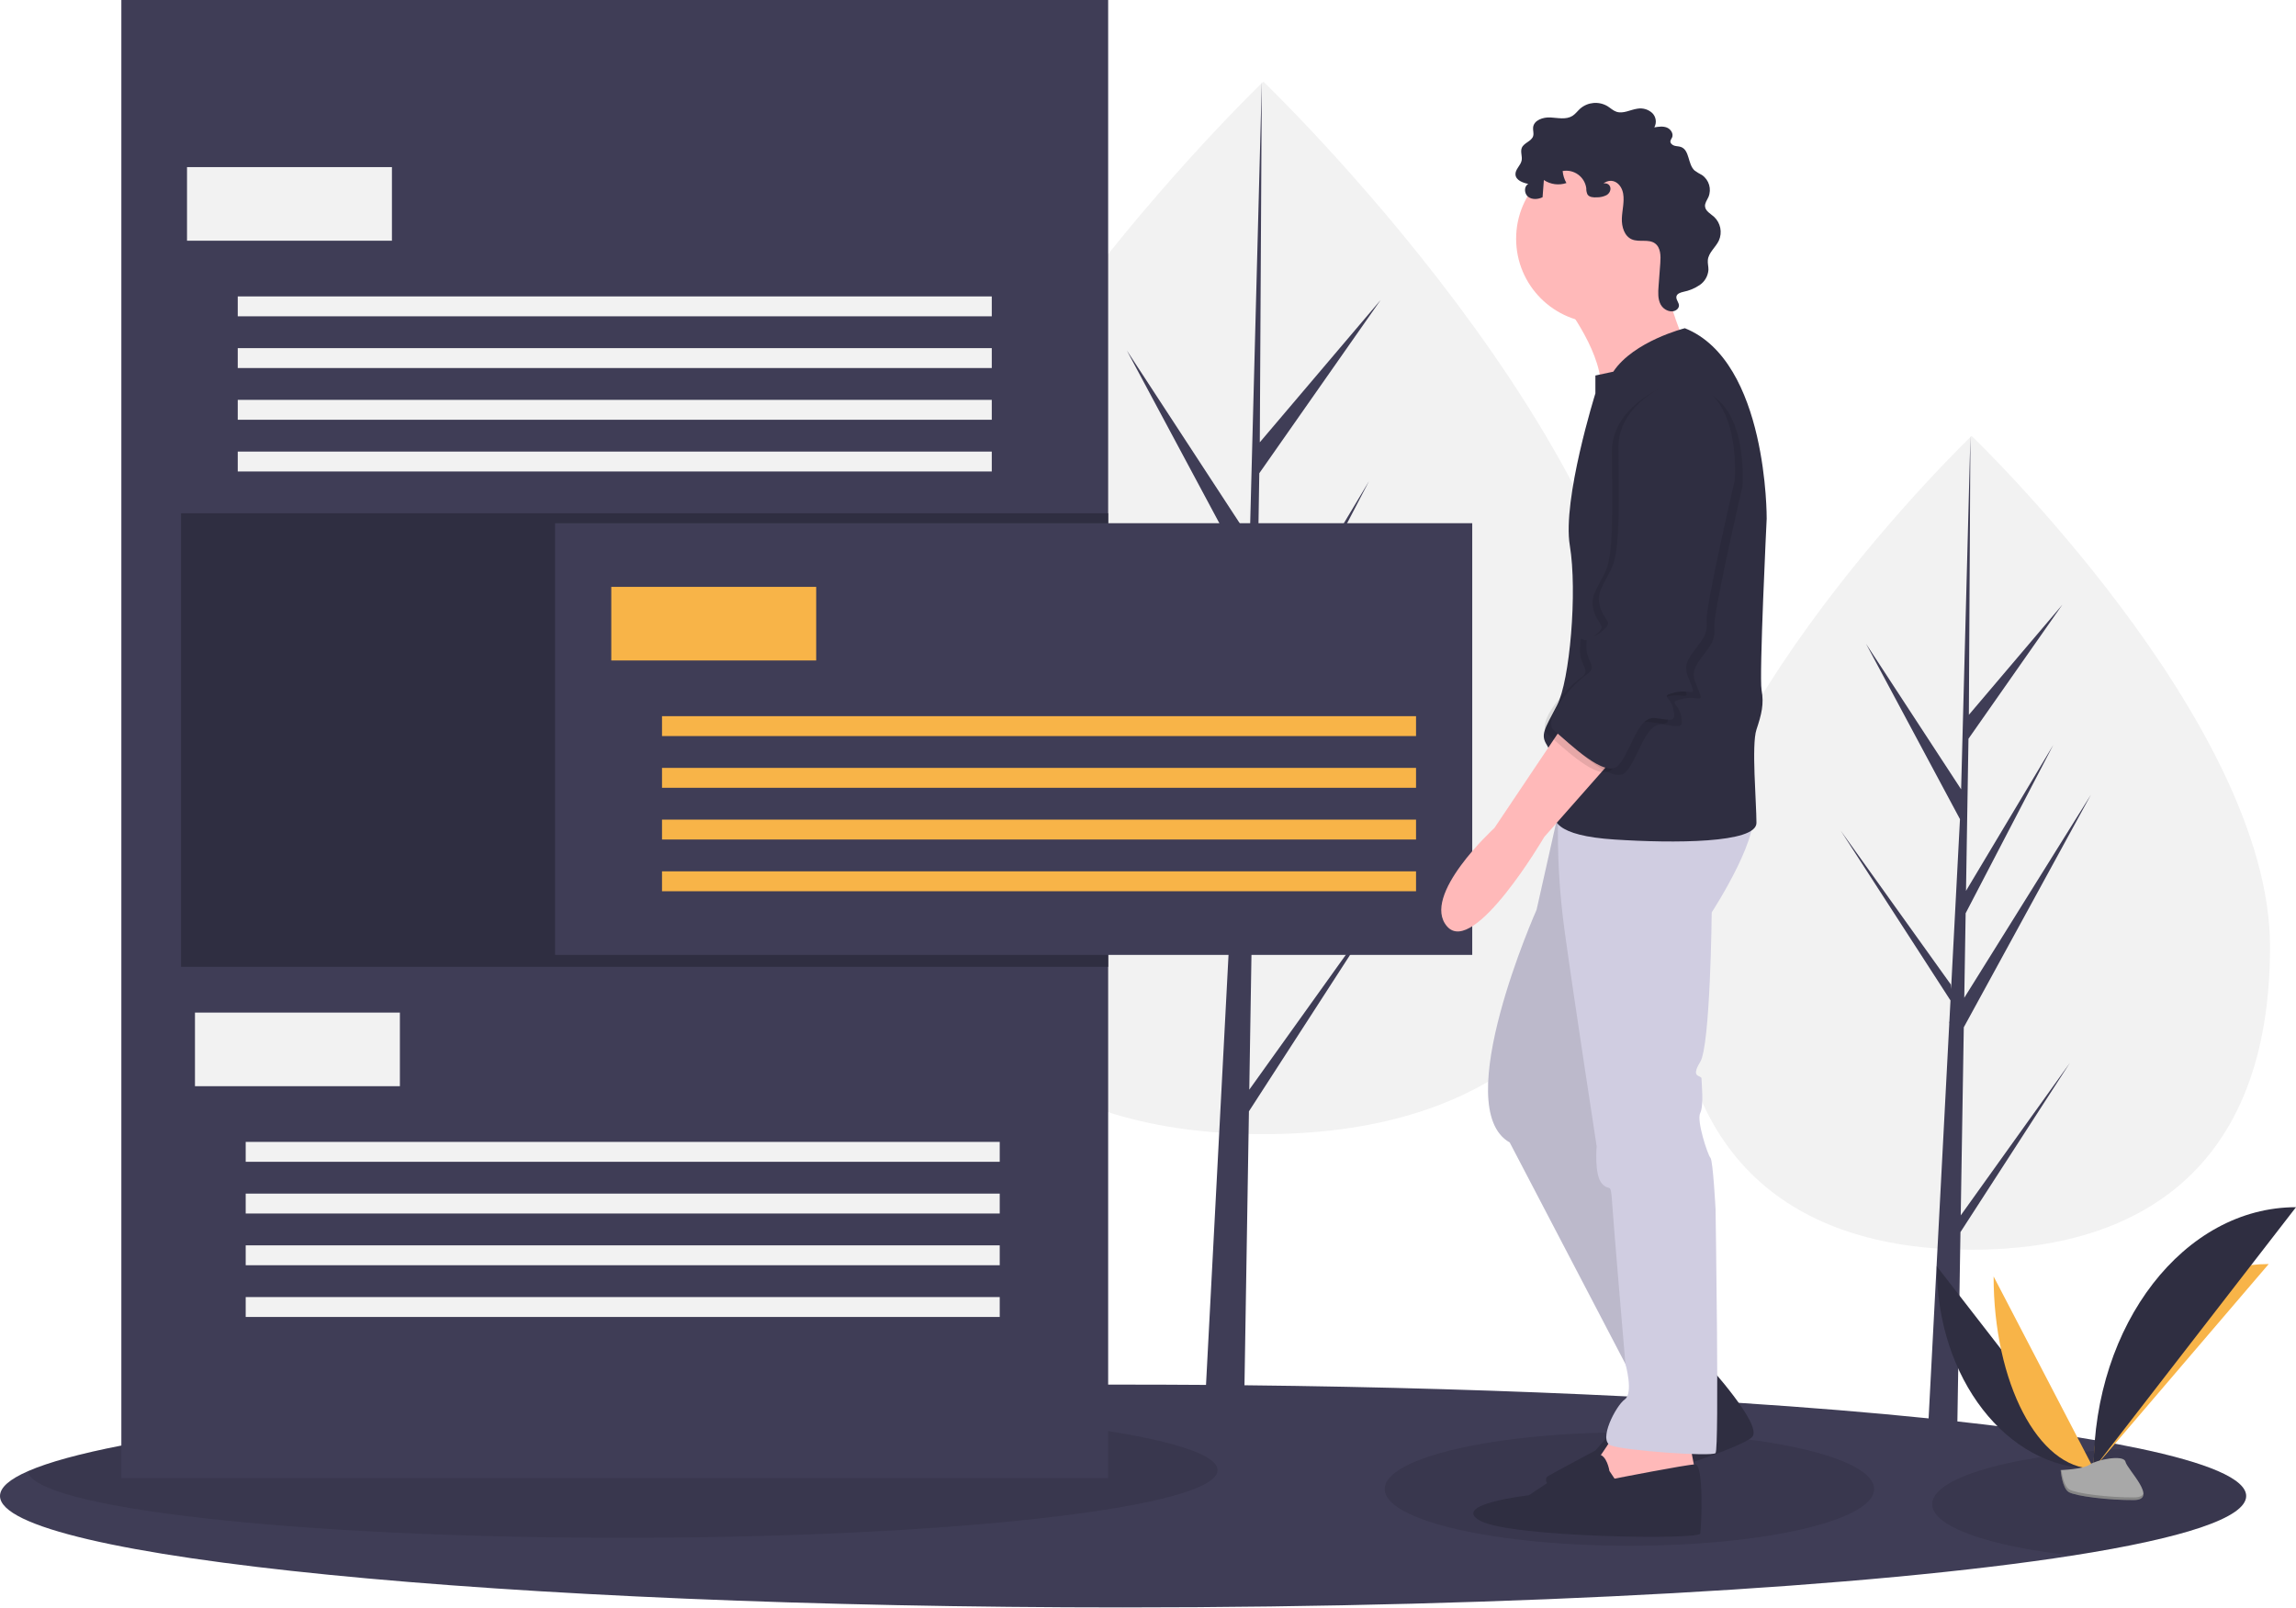
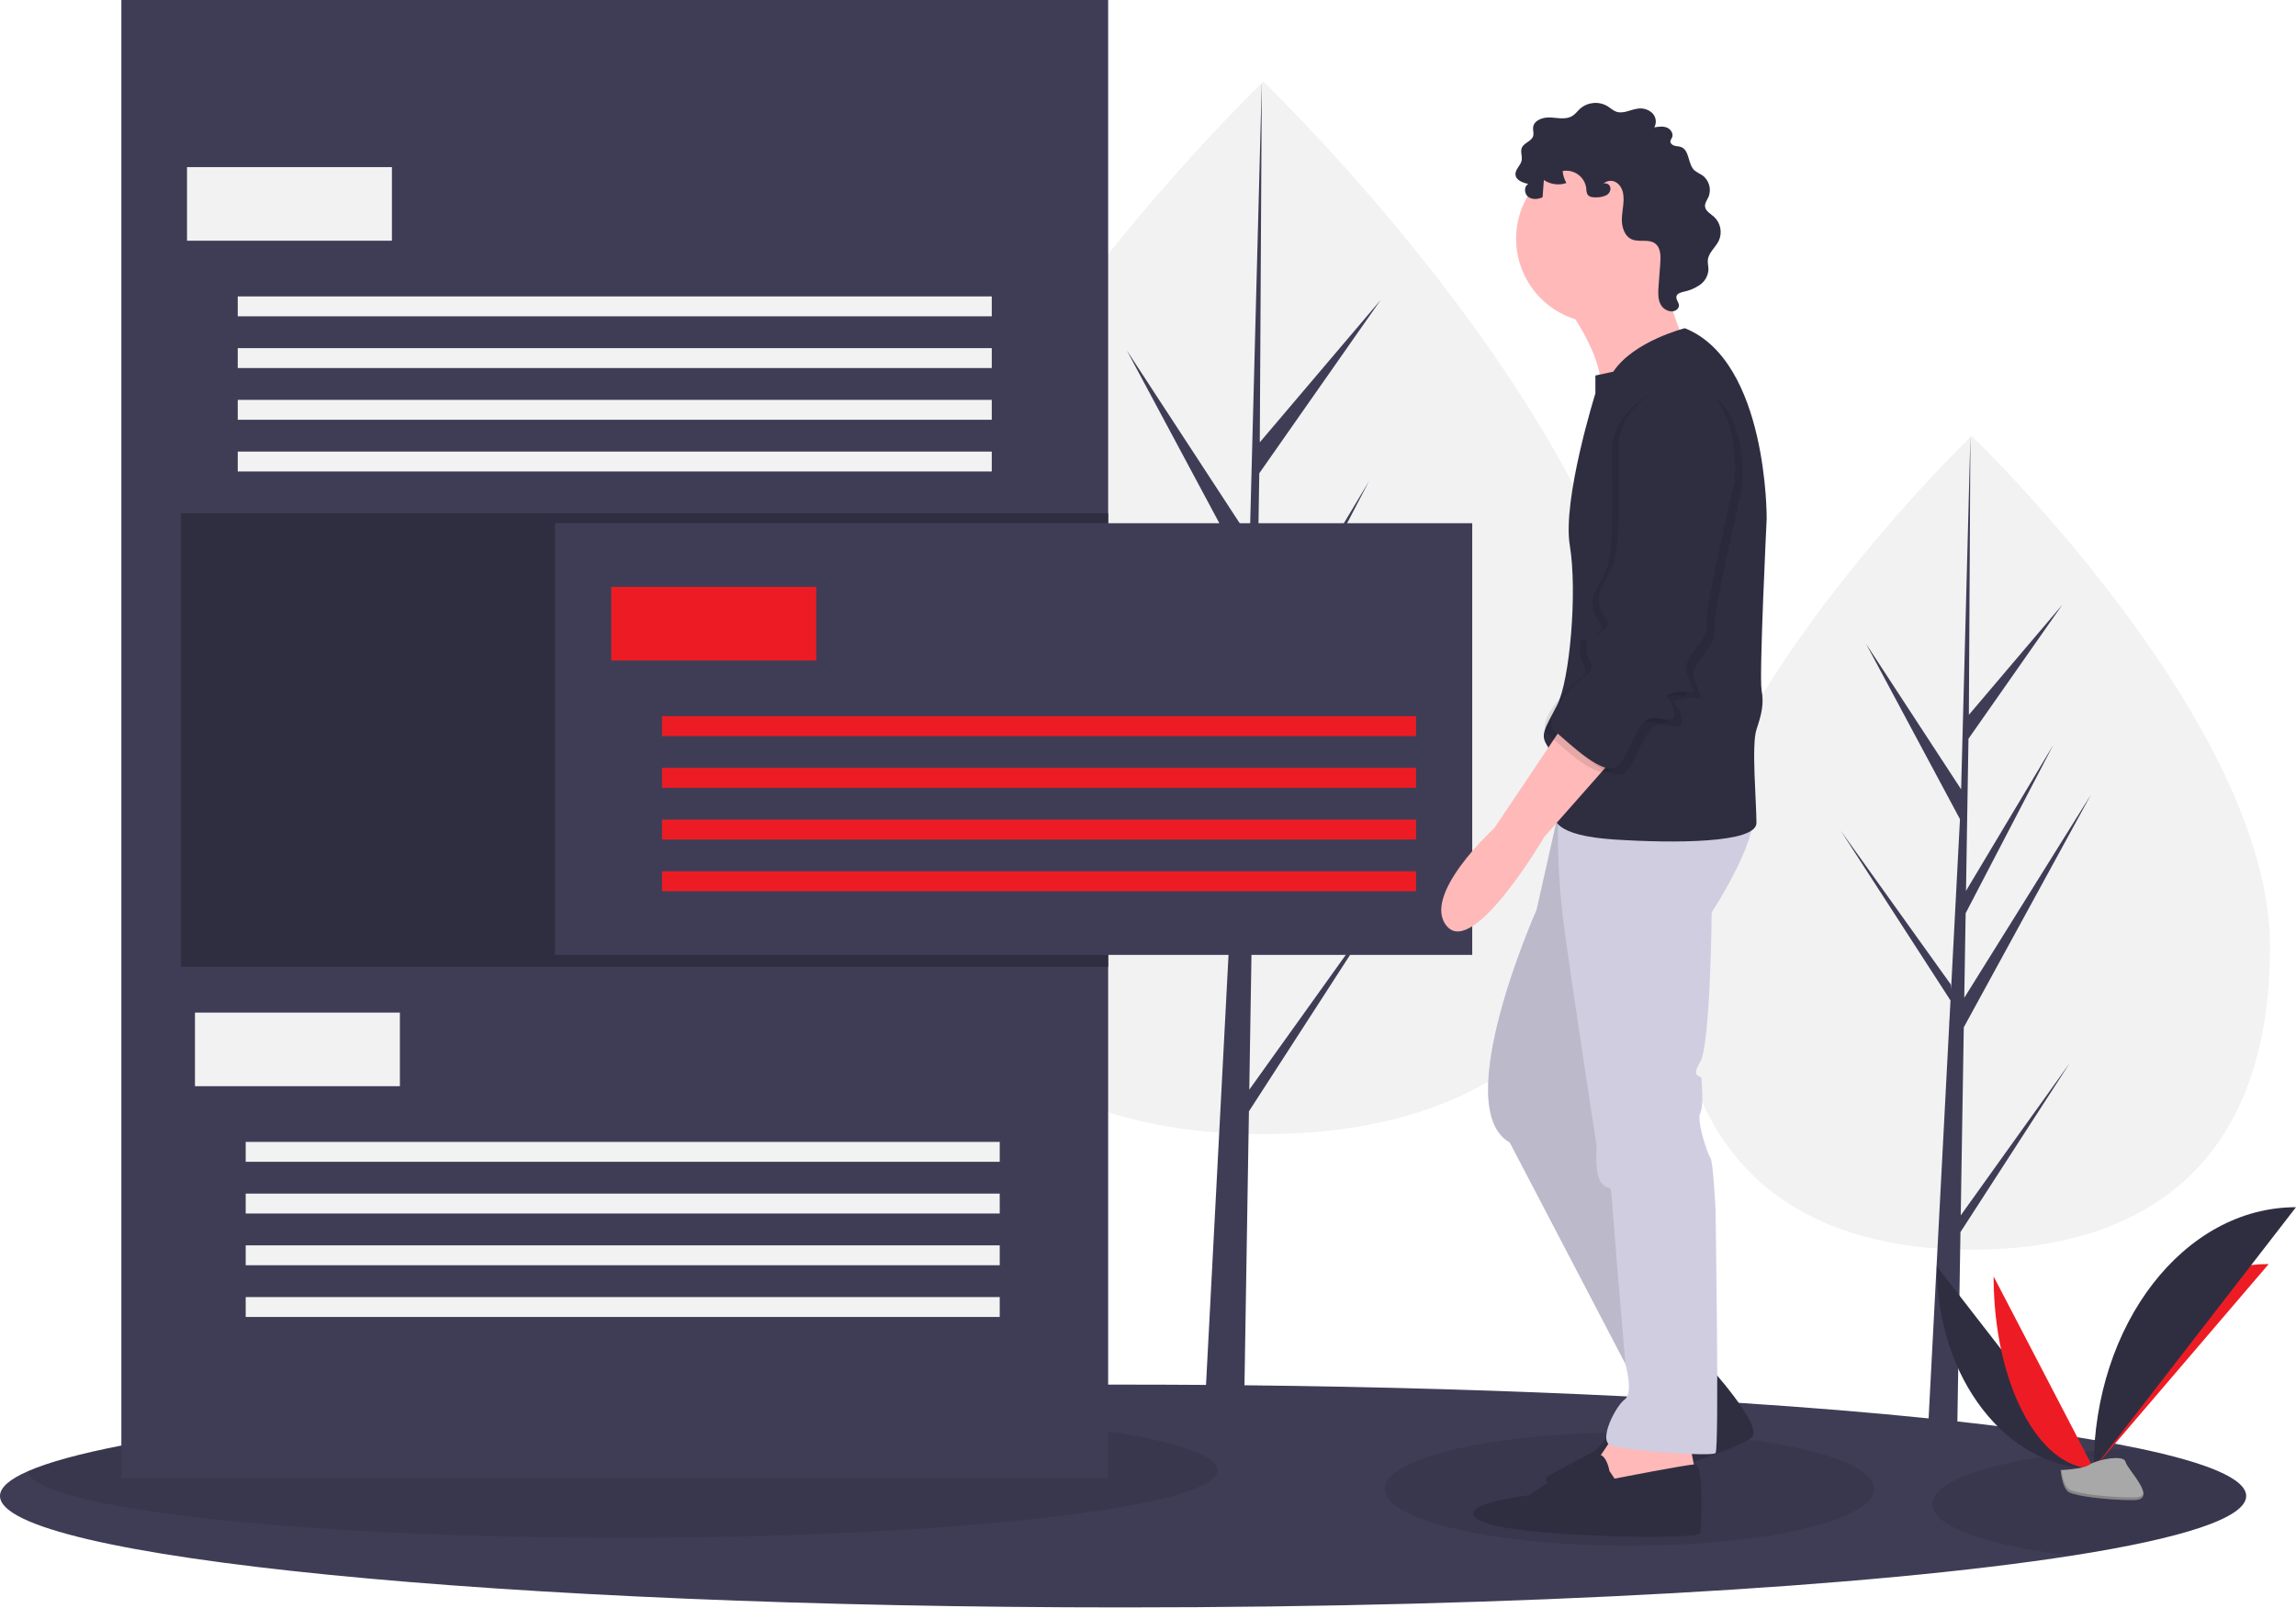
<svg xmlns="http://www.w3.org/2000/svg" id="b4ce20e6-8fe7-43d5-87f7-68602c562594" data-name="Layer 1" width="1061" height="742.855" viewBox="0 0 1061 742.855">
  <path d="M1118.5,516.014c0,103.859-61.742,140.122-137.905,140.122S842.689,619.873,842.689,516.014,980.595,280.031,980.595,280.031,1118.5,412.156,1118.5,516.014Z" transform="translate(-69.5 -78.57247)" fill="#f2f2f2" />
  <polygon points="906.071 561.677 907.483 474.756 966.262 367.224 907.705 461.121 908.34 422.038 948.85 344.239 908.508 411.696 908.508 411.696 909.649 341.403 953.029 279.466 909.829 330.35 910.543 201.459 906.059 372.087 906.427 365.048 862.323 297.54 905.72 378.561 901.61 457.065 901.488 454.981 850.644 383.939 901.334 462.343 900.82 472.16 900.728 472.308 900.77 473.114 890.344 672.287 904.274 672.287 905.945 569.41 956.511 491.199 906.071 561.677" fill="#3f3d56" />
  <path d="M831.657,421.486c0,134.324-79.853,181.225-178.358,181.225S474.942,555.81,474.942,421.486s178.358-305.205,178.358-305.205S831.657,287.162,831.657,421.486Z" transform="translate(-69.5 -78.57247)" fill="#f2f2f2" />
  <polygon points="577.302 503.591 579.128 391.174 655.149 252.098 579.415 373.539 580.236 322.992 632.629 222.372 580.453 309.615 580.453 309.616 581.93 218.704 638.034 138.598 582.162 204.408 583.085 37.709 577.286 258.389 577.763 249.285 520.722 161.975 576.848 266.761 571.533 368.293 571.375 365.598 505.617 273.717 571.176 375.119 570.511 387.817 570.392 388.008 570.446 389.05 556.962 646.647 574.978 646.647 577.14 513.593 642.538 412.44 577.302 503.591" fill="#3f3d56" />
  <path d="M1107.47,769.938c0,10.11-29.38,19.55-80.14,27.5-91.98,14.42-254.15,23.99-438.85,23.99-286.62,0-518.98-23.05-518.98-51.49,0-3.93,4.46-7.78,12.91-11.46,9.53-4.17,24.15-8.14,43.17-11.85,39.21-7.65,97.14-14.19,167.8-19.05,82.02-5.63,181.21-8.98,288.21-9.11q3.435-.015,6.89-.01,19.335,0,38.33.14,8.925.06,17.77.16c63.02.67,122.66,2.46,176.86,5.16,2.42.12,4.83.25,7.23.37.82.04,1.64.09,2.46.13.22.01.44.02.66.04q15.975.84,31.25,1.79,5.01.3,9.93.63c31.87,2.07,61.29,4.48,87.75,7.19q6.78.69,13.3,1.41c33.48,3.67,61.67,7.84,83.39,12.37C1089.51,754.538,1107.47,762.028,1107.47,769.938Z" transform="translate(-69.5 -78.57247)" fill="#3f3d56" />
  <ellipse cx="752.963" cy="688.148" rx="113.082" ry="26.202" opacity="0.1" />
  <path d="M1107.47,769.938c0,10.11-29.38,19.55-80.14,27.5-38.38-4.19-64.95-13.24-64.95-23.72,0-13.05,41.16-23.87,95.03-25.87C1089.51,754.538,1107.47,762.028,1107.47,769.938Z" transform="translate(-69.5 -78.57247)" opacity="0.1" />
  <path d="M632.154,757.986c0,17.266-123.076,31.259-274.891,31.259-150.39,0-272.575-13.726-274.855-30.771,29.19-12.742,106.04-23.683,210.968-30.9,20.502-.552,41.896-.846,63.887-.846C509.078,726.728,632.154,740.72,632.154,757.986Z" transform="translate(-69.5 -78.57247)" opacity="0.1" />
  <rect x="56.082" width="456.007" height="683.091" fill="#3f3d56" />
  <rect x="83.663" y="237.197" width="428.426" height="209.616" fill="#2f2e41" />
  <rect x="256.504" y="241.794" width="423.829" height="199.503" fill="#3f3d56" />
-   <rect x="282.476" y="271.214" width="94.695" height="34.017" fill="#f8b448" />
-   <rect x="305.92" y="330.973" width="348.441" height="9.194" fill="#f8b448" />
-   <rect x="305.92" y="354.876" width="348.441" height="9.194" fill="#f8b448" />
-   <rect x="305.92" y="378.78" width="348.441" height="9.194" fill="#f8b448" />
-   <rect x="305.92" y="402.684" width="348.441" height="9.194" fill="#f8b448" />
+   <rect x="282.476" y="271.214" width="94.695" height="34.017" fill="#ed1c24" />
+   <rect x="305.92" y="330.973" width="348.441" height="9.194" fill="#ed1c24" />
+   <rect x="305.92" y="354.876" width="348.441" height="9.194" fill="#ed1c24" />
+   <rect x="305.92" y="378.78" width="348.441" height="9.194" fill="#ed1c24" />
+   <rect x="305.92" y="402.684" width="348.441" height="9.194" fill="#ed1c24" />
  <rect x="86.421" y="77.227" width="94.695" height="34.017" fill="#f2f2f2" />
  <rect x="109.865" y="136.986" width="348.441" height="9.194" fill="#f2f2f2" />
  <rect x="109.865" y="160.89" width="348.441" height="9.194" fill="#f2f2f2" />
  <rect x="109.865" y="184.793" width="348.441" height="9.194" fill="#f2f2f2" />
  <rect x="109.865" y="208.697" width="348.441" height="9.194" fill="#f2f2f2" />
  <rect x="90.098" y="467.959" width="94.695" height="34.017" fill="#f2f2f2" />
  <rect x="113.542" y="527.718" width="348.441" height="9.194" fill="#f2f2f2" />
  <rect x="113.542" y="551.621" width="348.441" height="9.194" fill="#f2f2f2" />
  <rect x="113.542" y="575.525" width="348.441" height="9.194" fill="#f2f2f2" />
  <rect x="113.542" y="599.429" width="348.441" height="9.194" fill="#f2f2f2" />
  <path d="M792.563,219.031s18.904,24.22,16.541,41.352S848.092,236.753,848.092,236.753s-14.178-29.537-6.498-43.714S792.563,219.031,792.563,219.031Z" transform="translate(-69.5 -78.57247)" fill="#ffb9b9" />
  <path d="M858.725,709.342s24.811,27.174,20.676,33.081-76.796,28.355-85.066,27.174-12.405-7.089-9.452-8.861,21.857-11.815,21.857-11.815l15.95-18.313s11.815-6.498,11.815-10.043S858.725,709.342,858.725,709.342Z" transform="translate(-69.5 -78.57247)" fill="#2f2e41" />
  <path d="M816.783,739.469s-9.452,15.359-11.224,15.95,8.861,21.857,8.861,21.857L839.231,769.597l13.587-11.224-2.954-15.359Z" transform="translate(-69.5 -78.57247)" fill="#ffb9b9" />
  <path d="M791.381,446.464l-11.815,52.576s-40.761,91.564-12.405,107.514l62.027,118.738,33.081-14.768-55.529-121.692,25.402-140.004Z" transform="translate(-69.5 -78.57247)" fill="#d0cde1" />
  <path d="M791.381,446.464l-11.815,52.576s-40.761,91.564-12.405,107.514l62.027,118.738,33.081-14.768-55.529-121.692,25.402-140.004Z" transform="translate(-69.5 -78.57247)" opacity="0.1" />
  <path d="M795.516,454.735h-5.994a333.982,333.982,0,0,0,3.04,54.348c4.135,30.128,14.768,99.244,14.768,99.244s-1.181,12.996,2.363,17.131,4.135-1.181,4.726,8.27,6.203,75.167,6.203,75.167,3.84,13.443-.295,16.397-12.405,18.904-6.498,21.267,46.668,5.317,48.44,3.544,0-112.831,0-112.831-1.181-22.448-2.363-23.629-6.498-17.131-4.726-20.676.591-14.178.591-15.95-5.317,0-.591-7.68,5.317-69.116,5.317-69.116,25.402-38.989,17.722-49.031Z" transform="translate(-69.5 -78.57247)" fill="#d0cde1" />
  <circle cx="739.603" cy="110.331" r="38.989" fill="#ffb9b9" />
  <path d="M848.092,230.255s-23.629,5.907-33.081,20.085l-8.27,1.772v8.27s-15.359,49.031-11.815,70.298,0,62.618-5.907,73.842-7.68,13.587-4.726,18.313,7.089,20.676,4.135,27.765,0,14.178,27.174,15.95,65.572,1.772,65.572-7.68-2.363-36.035,0-43.124,3.544-11.815,2.363-18.313,2.363-79.159,2.363-79.159S886.49,245.614,848.092,230.255Z" transform="translate(-69.5 -78.57247)" fill="#2f2e41" />
  <path d="M792.563,412.792l-32.49,48.44s-34.263,31.309-21.857,45.487S783.111,465.368,783.111,465.368l35.444-40.17Z" transform="translate(-69.5 -78.57247)" fill="#ffb9b9" />
  <path d="M813.239,758.373s-1.181-7.68-5.317-7.68S776.022,769.597,776.022,769.597s-36.626,4.135-22.448,11.815,101.016,8.861,101.607,5.907,1.772-32.081-2.363-31.99-37.216,6.589-37.216,6.589Z" transform="translate(-69.5 -78.57247)" fill="#2f2e41" />
  <path d="M811.877,168.761a9.779,9.779,0,0,1-4.456,1.007c-1.593.091-3.496-.008-4.343-1.36a6.221,6.221,0,0,1-.542-2.837,9.346,9.346,0,0,0-10.922-7.96,13.445,13.445,0,0,0,1.741,5.543,11.855,11.855,0,0,1-10.422-1.387l-.6,7.957c-2.119,1.013-4.834,1.224-6.682-.226s-1.996-4.851.094-5.923c-2.582-.538-5.74-1.695-5.93-4.326-.173-2.4,2.375-4.157,2.844-6.518.383-1.925-.673-4.018.074-5.833.981-2.385,4.544-2.997,5.258-5.474.364-1.262-.16-2.611-.035-3.919.327-3.423,4.63-4.844,8.063-4.649s7.18,1.106,10.096-.715c1.414-.883,2.402-2.297,3.644-3.408a10.823,10.823,0,0,1,12.568-1.093c1.381.859,2.585,2.048,4.125,2.57,3.151,1.068,6.438-.953,9.733-1.418a8.086,8.086,0,0,1,6.779,1.964,5.549,5.549,0,0,1,1.01,6.686c1.933-.326,3.981-.642,5.802.082s3.213,2.905,2.371,4.675a6.056,6.056,0,0,0-.735,1.501c-.171,1.03.821,1.91,1.822,2.205s2.088.24,3.068.599c4.049,1.482,3.078,7.955,6.265,10.86a25.416,25.416,0,0,0,3.455,2.113,8.406,8.406,0,0,1,2.964,10.156c-.639,1.415-1.709,2.765-1.58,4.311.181,2.17,2.505,3.358,4.137,4.799a9.625,9.625,0,0,1,2.24,11.05c-1.5,3.128-4.747,5.499-5.077,8.953-.143,1.501.308,3.0.282,4.507a9.287,9.287,0,0,1-3.992,7.012,20.765,20.765,0,0,1-7.663,3.189c-1.288.308-2.824.791-3.136,2.078-.37,1.526,1.333,2.914,1.157,4.474a2.595,2.595,0,0,1-1.042,1.686c-2.304,1.802-5.951.257-7.361-2.307s-1.229-5.671-1.011-8.588l.795-10.608c.247-3.301.224-7.22-2.467-9.148-2.975-2.131-7.307-.406-10.671-1.846-3.505-1.501-4.763-5.892-4.621-9.702s1.233-7.627.605-11.388c-.778-4.661-4.924-7.794-9.111-4.773C814.149,162.829,814.785,167.052,811.877,168.761Z" transform="translate(-69.5 -78.57247)" fill="#2f2e41" />
  <path d="M844.548,258.61S820.918,268.062,820.918,288.147s1.181,46.668-2.954,55.529-7.68,11.815-5.317,18.904,6.498,5.907,0,11.224-5.907-3.544-6.498,5.317,5.907,10.043,0,14.178-21.267,20.676-14.768,25.992,23.629,22.448,29.537,15.95,8.861-23.039,17.131-21.857,9.452,1.772,8.27-4.135-6.498-5.907.591-7.68,10.043,2.363,7.68-3.544-4.135-8.27.591-14.768,7.089-8.27,6.498-14.768,12.996-64.981,12.996-64.981S878.81,253.884,844.548,258.61Z" transform="translate(-69.5 -78.57247)" opacity="0.1" />
  <path d="M838.049,257.429S814.42,266.881,814.42,286.966s1.181,46.668-2.954,55.529-7.68,11.815-5.317,18.904,6.498,5.907,0,11.224-5.907-3.544-6.498,5.317,5.907,10.043,0,14.178-21.267,20.676-14.768,25.992,23.629,22.448,29.537,15.95,8.861-23.039,17.131-21.857,9.452,1.772,8.27-4.135-6.498-5.907.591-7.68,10.043,2.363,7.68-3.544-4.135-8.27.591-14.768,7.089-8.27,6.498-14.768,12.996-64.981,12.996-64.981S872.312,252.703,838.049,257.429Z" transform="translate(-69.5 -78.57247)" opacity="0.1" />
  <path d="M841.003,255.657s-23.629,9.452-23.629,29.537,1.181,46.668-2.954,55.529-7.68,11.815-5.317,18.904,6.498,5.907,0,11.224-5.907-3.544-6.498,5.317,5.907,10.043,0,14.178-21.267,20.676-14.768,25.992,23.629,22.448,29.537,15.95,8.861-23.039,17.131-21.857,9.452,1.772,8.27-4.135-6.498-5.907.591-7.68,10.043,2.363,7.68-3.544-4.135-8.27.591-14.768,7.089-8.27,6.498-14.768,12.996-64.981,12.996-64.981S875.266,250.931,841.003,255.657Z" transform="translate(-69.5 -78.57247)" fill="#2f2e41" />
  <path d="M964.5,663.787c0,51.684,32.424,93.506,72.494,93.506" transform="translate(-69.5 -78.57247)" fill="#2f2e41" />
-   <path d="M1036.994,757.293c0-52.265,36.183-94.557,80.899-94.557" transform="translate(-69.5 -78.57247)" fill="#f8b448" />
-   <path d="M990.766,668.472c0,49.094,20.676,88.821,46.228,88.821" transform="translate(-69.5 -78.57247)" fill="#f8b448" />
+   <path d="M1036.994,757.293c0-52.265,36.183-94.557,80.899-94.557" transform="translate(-69.5 -78.57247)" fill="#ed1c24" />
+   <path d="M990.766,668.472c0,49.094,20.676,88.821,46.228,88.821" transform="translate(-69.5 -78.57247)" fill="#ed1c24" />
  <path d="M1036.994,757.293c0-66.783,41.822-120.823,93.506-120.823" transform="translate(-69.5 -78.57247)" fill="#2f2e41" />
  <path d="M1021.743,757.952s10.281-.317,13.379-2.523,15.814-4.841,16.583-1.302,15.45,17.599,3.843,17.692-26.969-1.808-30.062-3.692S1021.743,757.952,1021.743,757.952Z" transform="translate(-69.5 -78.57247)" fill="#a8a8a8" />
  <path d="M1055.755,770.588c-11.607.094-26.969-1.808-30.062-3.692-2.355-1.435-3.293-6.582-3.607-8.957-.217.009-.343.013-.343.013s.651,8.292,3.744,10.175,18.455,3.785,30.062,3.692c3.35-.027,4.508-1.219,4.444-2.985C1059.527,769.902,1058.249,770.568,1055.755,770.588Z" transform="translate(-69.5 -78.57247)" opacity="0.2" />
</svg>
